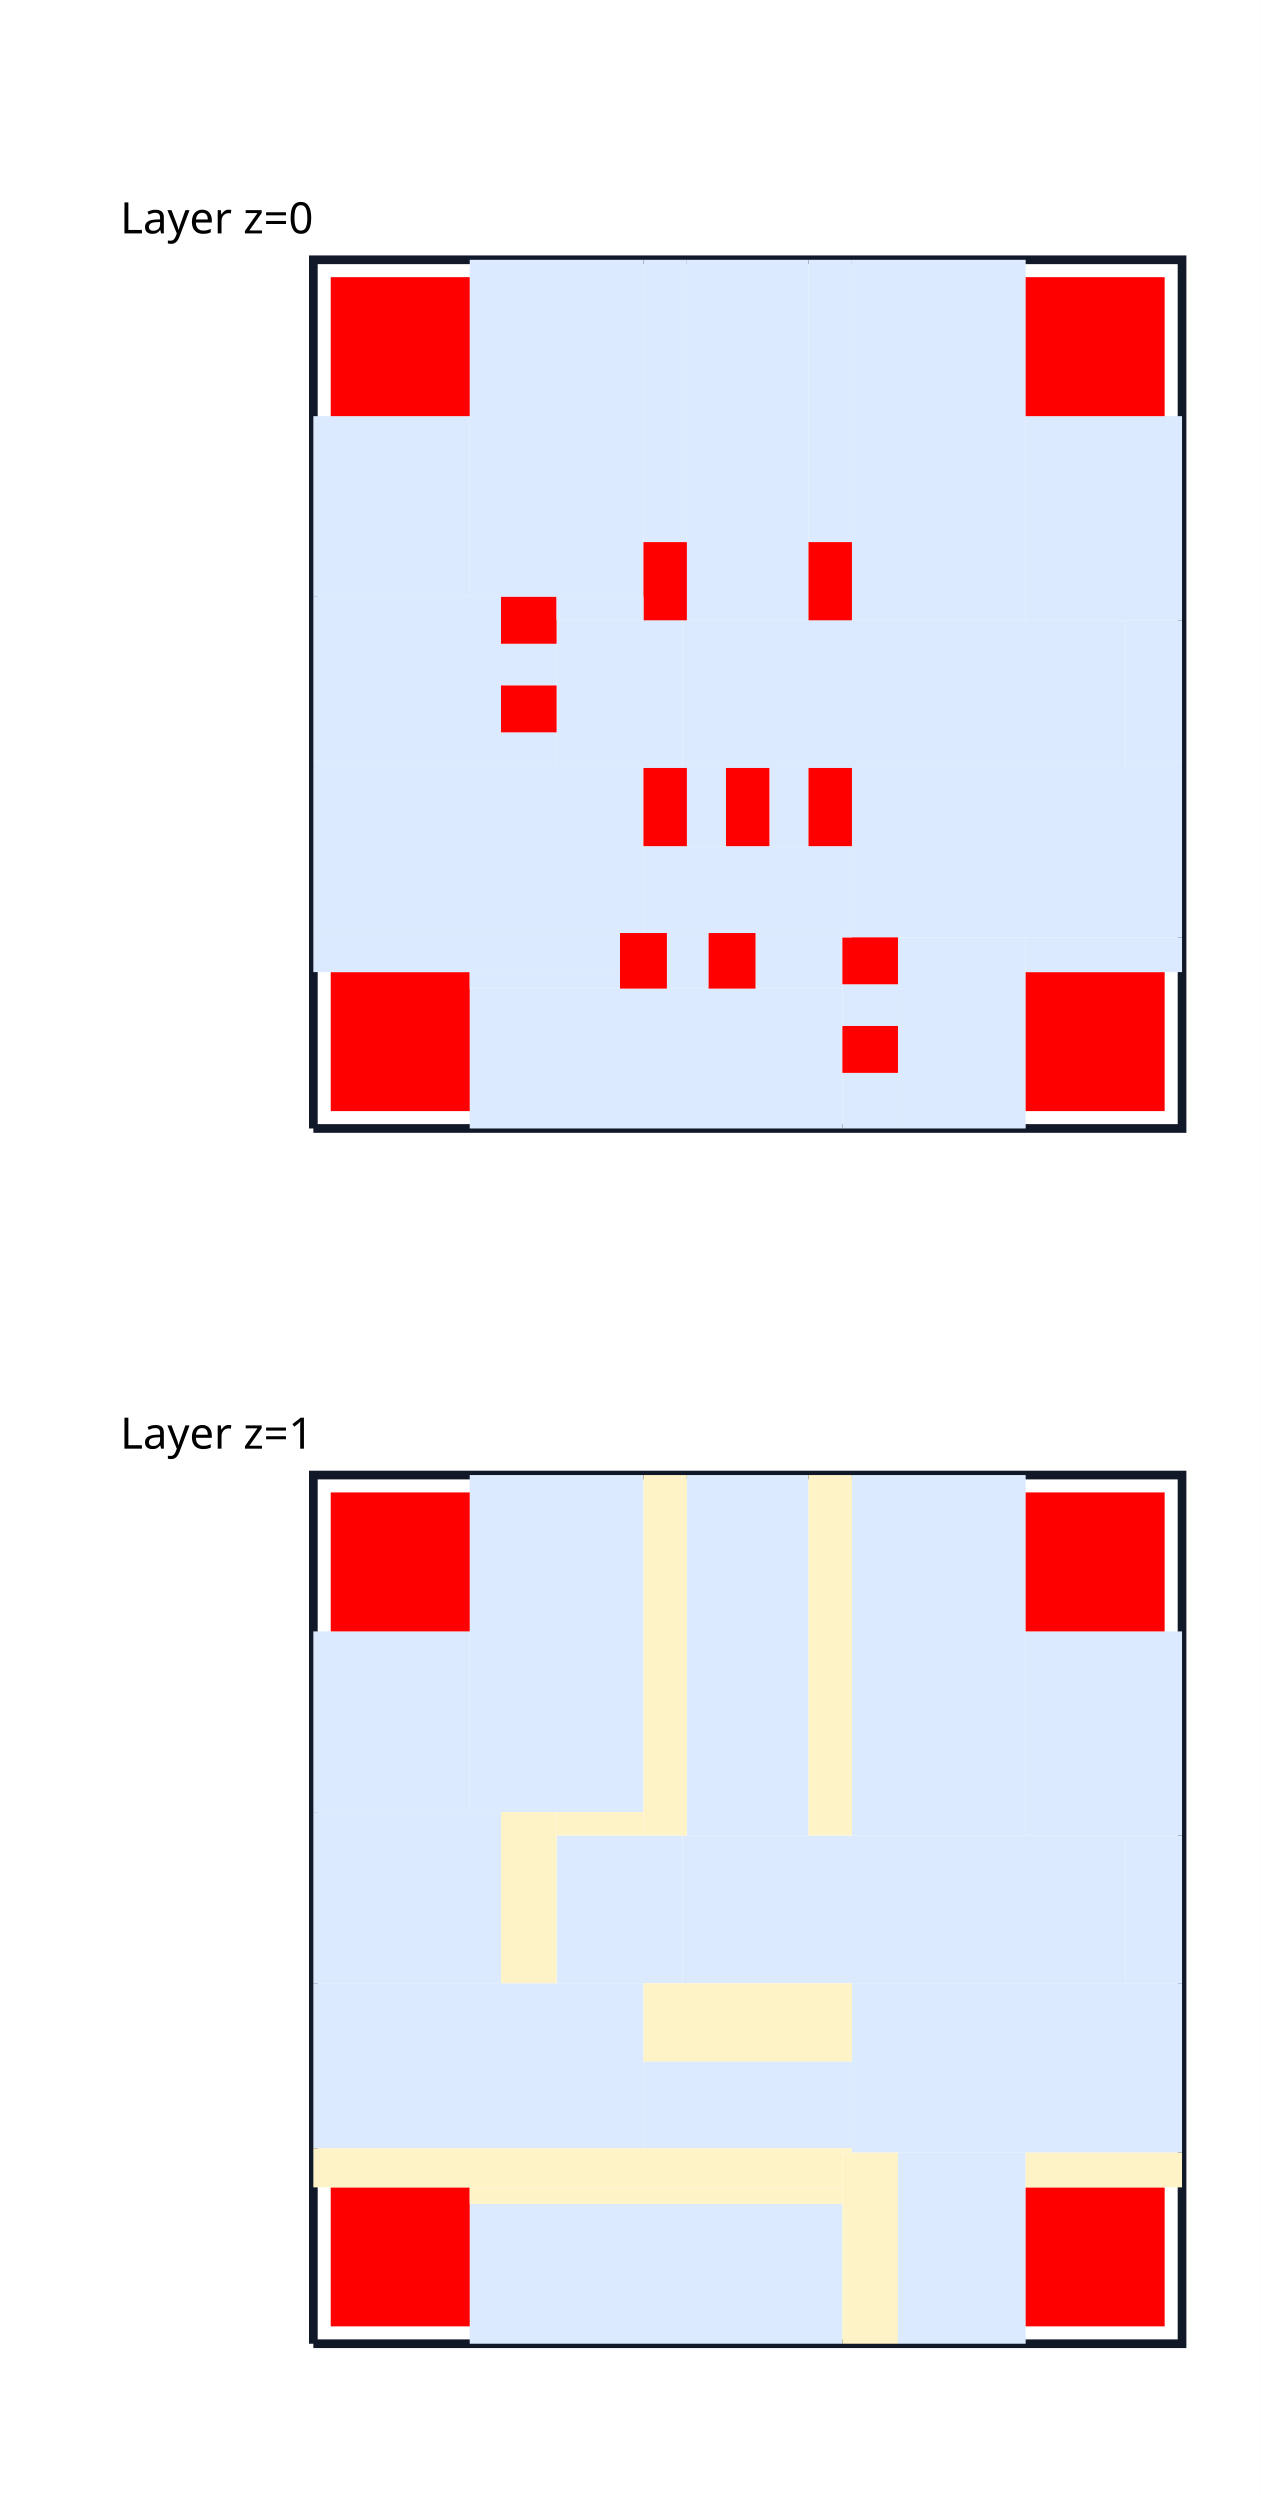
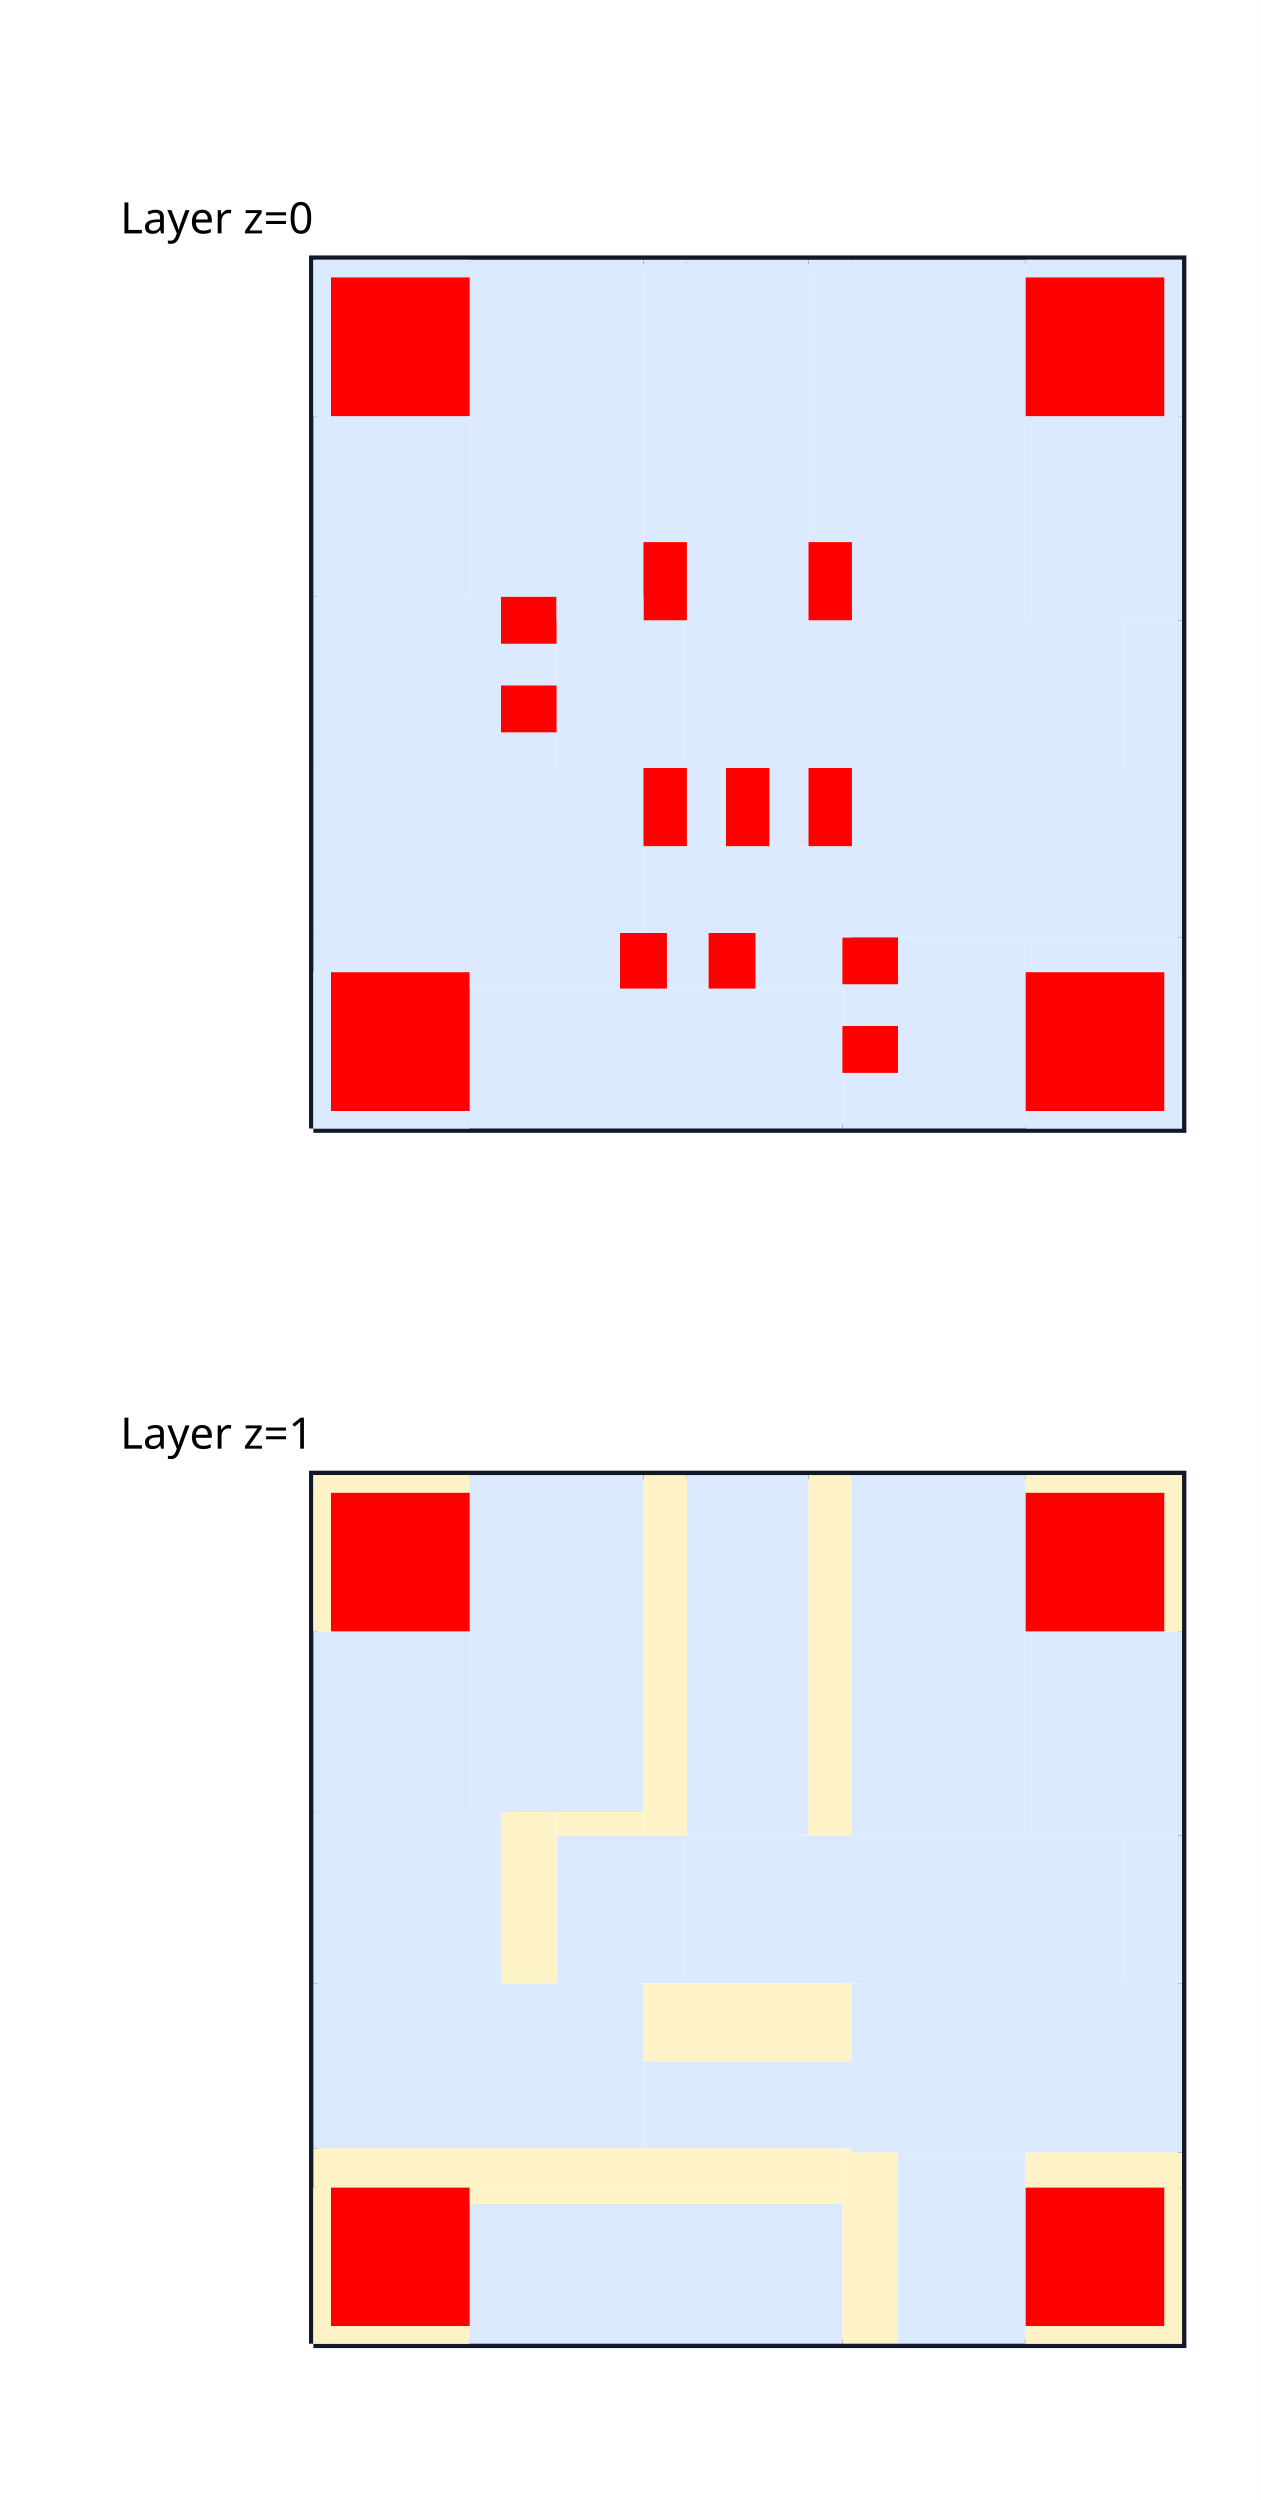
<svg xmlns="http://www.w3.org/2000/svg" width="640" height="1269" viewBox="0 0 640 1269">
  <rect width="100%" height="100%" fill="white" />
  <g>
    <polyline data-points="0,0 10,0 10,10 0,10 0,0" data-type="line" data-label="bounds" points="159.055,572.814 600,572.814 600,131.869 159.055,131.869 159.055,572.814" fill="none" stroke="#111827" stroke-width="4.409" />
  </g>
  <g>
    <polyline data-points="0,-13.989588958333332 10,-13.989588958333332 10,-3.989588958333332 0,-3.989588958333332 0,-13.989588958333332" data-type="line" data-label="bounds" points="159.055,1189.677 600,1189.677 600,748.733 159.055,748.733 159.055,1189.677" fill="none" stroke="#111827" stroke-width="4.409" />
  </g>
  <g>
    <rect data-type="rect" data-label="node" data-x="6.799999499999999" data-y="5" x="346.46" y="314.862" width="224.875" height="74.958" fill="#dbeafe" stroke="black" stroke-width="0.023" />
  </g>
  <g>
    <rect data-type="rect" data-label="node" data-x="3.525061" data-y="5" x="282.521" y="314.862" width="63.939" height="74.958" fill="#dbeafe" stroke="black" stroke-width="0.023" />
  </g>
  <g>
    <rect data-type="rect" data-label="node" data-x="5.0000005000000005" data-y="7.924986499999999" x="348.663" y="131.869" width="61.729" height="182.993" fill="#dbeafe" stroke="black" stroke-width="0.023" />
  </g>
  <g>
    <rect data-type="rect" data-label="node" data-x="1.9000205" data-y="3.2000279999999997" x="159.055" y="389.82" width="167.561" height="83.779" fill="#dbeafe" stroke="black" stroke-width="0.023" />
  </g>
  <g>
    <rect data-type="rect" data-label="node" data-x="2.8000204999999996" data-y="8.0599865" x="238.425" y="131.869" width="88.191" height="171.088" fill="#dbeafe" stroke="black" stroke-width="0.023" />
  </g>
  <g>
    <rect data-type="rect" data-label="node" data-x="8.0999795" data-y="3.1750279999999997" x="432.439" y="389.82" width="167.561" height="85.984" fill="#dbeafe" stroke="black" stroke-width="0.023" />
  </g>
  <g>
    <rect data-type="rect" data-label="node" data-x="7.1999794999999995" data-y="7.924986499999999" x="432.439" y="131.869" width="88.191" height="182.993" fill="#dbeafe" stroke="black" stroke-width="0.023" />
  </g>
  <g>
    <rect data-type="rect" data-label="node" data-x="5" data-y="2.750029" x="326.616" y="429.505" width="105.823" height="44.094" fill="#dbeafe" stroke="black" stroke-width="0.023" />
  </g>
  <g>
    <rect data-type="rect" data-label="node" data-x="1.0800205" data-y="5.135" x="159.055" y="302.957" width="95.246" height="86.864" fill="#dbeafe" stroke="black" stroke-width="0.023" />
  </g>
  <g>
    <rect data-type="rect" data-label="node" data-x="0.8999999999999999" data-y="7.1599865" x="159.055" y="211.239" width="79.37" height="91.718" fill="#dbeafe" stroke="black" stroke-width="0.023" />
  </g>
  <g>
    <rect data-type="rect" data-label="node" data-x="3.9450204999999996" data-y="0.8050145" x="238.425" y="501.82" width="189.167" height="70.993" fill="#dbeafe" stroke="black" stroke-width="0.023" />
  </g>
  <g>
    <rect data-type="rect" data-label="node" data-x="7.4650205" data-y="1.1000145" x="455.813" y="475.804" width="64.817" height="97.009" fill="#dbeafe" stroke="black" stroke-width="0.023" />
  </g>
  <g>
    <rect data-type="rect" data-label="node" data-x="9.1" data-y="7.024986499999999" x="520.63" y="211.239" width="79.37" height="103.623" fill="#dbeafe" stroke="black" stroke-width="0.023" />
  </g>
  <g>
    <rect data-type="rect" data-label="node" data-x="9.674958999999998" data-y="5" x="571.335" y="314.862" width="28.665" height="74.958" fill="#dbeafe" stroke="black" stroke-width="0.023" />
  </g>
  <g>
    <rect data-type="rect" data-label="node" data-x="1" data-y="1" x="167.874" y="493.444" width="70.551" height="70.551" fill="red" stroke="black" stroke-width="0.023" />
  </g>
  <g>
    <rect data-type="rect" data-label="node" data-x="1" data-y="9" x="167.874" y="140.688" width="70.551" height="70.551" fill="red" stroke="black" stroke-width="0.023" />
  </g>
  <g>
    <rect data-type="rect" data-label="node" data-x="9" data-y="9" x="520.63" y="140.688" width="70.551" height="70.551" fill="red" stroke="black" stroke-width="0.023" />
  </g>
  <g>
    <rect data-type="rect" data-label="node" data-x="9" data-y="1" x="520.63" y="493.444" width="70.551" height="70.551" fill="red" stroke="black" stroke-width="0.023" />
  </g>
  <g>
    <rect data-type="rect" data-label="node" data-x="1.7650204999999999" data-y="2.0250144999999997" x="159.055" y="473.6" width="155.655" height="19.844" fill="#dbeafe" stroke="black" stroke-width="0.023" />
  </g>
  <g>
    <rect data-type="rect" data-label="node" data-x="2.480041" data-y="4.3549999999999995" x="254.301" y="371.744" width="28.22" height="18.076" fill="#dbeafe" stroke="black" stroke-width="0.023" />
  </g>
  <g>
    <rect data-type="rect" data-label="node" data-x="2.480041" data-y="5.339972999999999" x="254.301" y="326.768" width="28.22" height="21.165" fill="#dbeafe" stroke="black" stroke-width="0.023" />
  </g>
  <g>
    <rect data-type="rect" data-label="node" data-x="4.310041" data-y="1.930029" x="338.521" y="473.6" width="21.165" height="28.22" fill="#dbeafe" stroke="black" stroke-width="0.023" />
  </g>
  <g>
    <rect data-type="rect" data-label="node" data-x="4.0500405" data-y="8.3749855" x="326.616" y="131.869" width="22.047" height="143.308" fill="#dbeafe" stroke="black" stroke-width="0.023" />
  </g>
  <g>
    <rect data-type="rect" data-label="node" data-x="4.5250205" data-y="3.7000279999999997" x="348.663" y="389.82" width="19.841" height="39.685" fill="#dbeafe" stroke="black" stroke-width="0.023" />
  </g>
  <g>
    <rect data-type="rect" data-label="node" data-x="5.4749795" data-y="3.7000279999999997" x="390.551" y="389.82" width="19.841" height="39.685" fill="#dbeafe" stroke="black" stroke-width="0.023" />
  </g>
  <g>
    <rect data-type="rect" data-label="node" data-x="5.590040999999999" data-y="1.930029" x="383.498" y="473.6" width="44.094" height="28.22" fill="#dbeafe" stroke="black" stroke-width="0.023" />
  </g>
  <g>
    <rect data-type="rect" data-label="node" data-x="6.410041" data-y="0.3200145" x="427.592" y="544.592" width="28.22" height="28.222" fill="#dbeafe" stroke="black" stroke-width="0.023" />
  </g>
  <g>
    <rect data-type="rect" data-label="node" data-x="5.94996" data-y="8.3749855" x="410.392" y="131.869" width="22.047" height="143.308" fill="#dbeafe" stroke="black" stroke-width="0.023" />
  </g>
  <g>
    <rect data-type="rect" data-label="node" data-x="6.410041" data-y="1.420029" x="427.592" y="499.615" width="28.22" height="21.165" fill="#dbeafe" stroke="black" stroke-width="0.023" />
  </g>
  <g>
    <rect data-type="rect" data-label="node" data-x="9.1" data-y="2.0000145" x="520.63" y="475.804" width="79.37" height="17.639" fill="#dbeafe" stroke="black" stroke-width="0.023" />
  </g>
  <g>
    <rect data-type="rect" data-label="node" data-x="4.050040000000138" data-y="3.7000280000000316" x="326.616" y="389.82" width="22.047" height="39.685" fill="red" stroke="black" stroke-width="0.023" />
  </g>
  <g>
    <rect data-type="rect" data-label="node" data-x="4.999999999999943" data-y="3.7000280000000316" x="368.504" y="389.82" width="22.047" height="39.685" fill="red" stroke="black" stroke-width="0.023" />
  </g>
  <g>
    <rect data-type="rect" data-label="node" data-x="5.949959999999862" data-y="3.7000280000000316" x="410.392" y="389.82" width="22.047" height="39.685" fill="red" stroke="black" stroke-width="0.023" />
  </g>
  <g>
    <rect data-type="rect" data-label="node" data-x="5.949959999999862" data-y="6.299971999999968" x="410.392" y="275.177" width="22.047" height="39.685" fill="red" stroke="black" stroke-width="0.023" />
  </g>
  <g>
    <rect data-type="rect" data-label="node" data-x="4.050040000000138" data-y="6.299971999999968" x="326.616" y="275.177" width="22.047" height="39.685" fill="red" stroke="black" stroke-width="0.023" />
  </g>
  <g>
    <rect data-type="rect" data-label="node" data-x="2.480040500000138" data-y="5.849972899999967" x="254.301" y="302.957" width="28.22" height="23.811" fill="red" stroke="black" stroke-width="0.023" />
  </g>
  <g>
    <rect data-type="rect" data-label="node" data-x="2.480040500000138" data-y="4.829972899999968" x="254.301" y="347.933" width="28.22" height="23.811" fill="red" stroke="black" stroke-width="0.023" />
  </g>
  <g>
    <rect data-type="rect" data-label="node" data-x="3.8000405000001383" data-y="1.9300289000000315" x="314.71" y="473.6" width="23.811" height="28.22" fill="red" stroke="black" stroke-width="0.023" />
  </g>
  <g>
    <rect data-type="rect" data-label="node" data-x="4.820040500000138" data-y="1.9300289000000315" x="359.687" y="473.6" width="23.811" height="28.22" fill="red" stroke="black" stroke-width="0.023" />
  </g>
  <g>
    <rect data-type="rect" data-label="node" data-x="6.410040500000138" data-y="0.9100289000000319" x="427.592" y="520.781" width="28.22" height="23.811" fill="red" stroke="black" stroke-width="0.023" />
  </g>
  <g>
    <rect data-type="rect" data-label="node" data-x="6.410040500000138" data-y="1.9300289000000315" x="427.592" y="475.804" width="28.22" height="23.811" fill="red" stroke="black" stroke-width="0.023" />
  </g>
  <g>
    <rect data-type="rect" data-label="node" data-x="3.300040750000069" data-y="5.984973" x="282.521" y="302.957" width="44.094" height="11.906" fill="#dbeafe" stroke="black" stroke-width="0.023" />
  </g>
  <g>
+     <rect data-type="rect" data-label="node" data-x="0.9000000005" data-y="9.8999999995" x="159.055" y="131.869" width="79.37" height="8.819" fill="#dbeafe" stroke="black" stroke-width="0.023" />
+   </g>
+   <g>
    <rect data-type="rect" data-label="node" data-x="6.145" data-y="2.225029" x="427.592" y="473.6" width="4.847" height="2.205" fill="#dbeafe" stroke="black" stroke-width="0.023" />
  </g>
  <g>
+     <rect data-type="rect" data-label="node" data-x="9.0999999995" data-y="9.8999999995" x="520.63" y="131.869" width="79.37" height="8.819" fill="#dbeafe" stroke="black" stroke-width="0.023" />
+   </g>
+   <g>
+     <rect data-type="rect" data-label="node" data-x="0.10000000049999998" data-y="9.0999999995" x="159.055" y="131.869" width="8.819" height="79.37" fill="#dbeafe" stroke="black" stroke-width="0.023" />
+   </g>
+   <g>
+     <rect data-type="rect" data-label="node" data-x="0.9000000005" data-y="0.10000000049999998" x="159.055" y="563.995" width="79.37" height="8.819" fill="#dbeafe" stroke="black" stroke-width="0.023" />
+   </g>
+   <g>
    <rect data-type="rect" data-label="node" data-x="2.6650202500000693" data-y="1.7050144999999999" x="238.425" y="493.444" width="76.285" height="8.377" fill="#dbeafe" stroke="black" stroke-width="0.023" />
  </g>
  <g>
+     <rect data-type="rect" data-label="node" data-x="9.0999999995" data-y="0.10000000049999998" x="520.63" y="563.995" width="79.37" height="8.819" fill="#dbeafe" stroke="black" stroke-width="0.023" />
+   </g>
+   <g>
+     <rect data-type="rect" data-label="node" data-x="9.8999999995" data-y="9.0999999995" x="591.181" y="131.869" width="8.819" height="79.37" fill="#dbeafe" stroke="black" stroke-width="0.023" />
+   </g>
+   <g>
+     <rect data-type="rect" data-label="node" data-x="0.10000000049999998" data-y="0.9000000005" x="159.055" y="493.444" width="8.819" height="79.37" fill="#dbeafe" stroke="black" stroke-width="0.023" />
+   </g>
+   <g>
+     <rect data-type="rect" data-label="node" data-x="9.8999999995" data-y="0.9000000005" x="591.181" y="493.444" width="8.819" height="79.37" fill="#dbeafe" stroke="black" stroke-width="0.023" />
+   </g>
+   <g>
+     <rect data-type="rect" data-label="node" data-x="0.10000000049999998" data-y="1" x="159.055" y="493.444" width="8.819" height="70.551" fill="#dbeafe" stroke="black" stroke-width="0.023" />
+   </g>
+   <g>
+     <rect data-type="rect" data-label="node" data-x="1" data-y="0.10000000049999998" x="167.874" y="563.995" width="70.551" height="8.819" fill="#dbeafe" stroke="black" stroke-width="0.023" />
+   </g>
+   <g>
+     <rect data-type="rect" data-label="node" data-x="0.10000000049999998" data-y="9" x="159.055" y="140.688" width="8.819" height="70.551" fill="#dbeafe" stroke="black" stroke-width="0.023" />
+   </g>
+   <g>
+     <rect data-type="rect" data-label="node" data-x="1" data-y="9.8999999995" x="167.874" y="131.869" width="70.551" height="8.819" fill="#dbeafe" stroke="black" stroke-width="0.023" />
+   </g>
+   <g>
+     <rect data-type="rect" data-label="node" data-x="9.8999999995" data-y="9" x="591.181" y="140.688" width="8.819" height="70.551" fill="#dbeafe" stroke="black" stroke-width="0.023" />
+   </g>
+   <g>
+     <rect data-type="rect" data-label="node" data-x="9" data-y="9.8999999995" x="520.63" y="131.869" width="70.551" height="8.819" fill="#dbeafe" stroke="black" stroke-width="0.023" />
+   </g>
+   <g>
+     <rect data-type="rect" data-label="node" data-x="9.8999999995" data-y="1" x="591.181" y="493.444" width="8.819" height="70.551" fill="#dbeafe" stroke="black" stroke-width="0.023" />
+   </g>
+   <g>
+     <rect data-type="rect" data-label="node" data-x="9" data-y="0.10000000049999998" x="520.63" y="563.995" width="70.551" height="8.819" fill="#dbeafe" stroke="black" stroke-width="0.023" />
+   </g>
+   <g>
    <rect data-type="rect" data-label="node" data-x="6.799999499999999" data-y="-8.989588958333332" x="346.46" y="931.726" width="224.875" height="74.958" fill="#dbeafe" stroke="black" stroke-width="0.023" />
  </g>
  <g>
    <rect data-type="rect" data-label="node" data-x="3.525061" data-y="-8.989588958333332" x="282.521" y="931.726" width="63.939" height="74.958" fill="#dbeafe" stroke="black" stroke-width="0.023" />
  </g>
  <g>
    <rect data-type="rect" data-label="node" data-x="5.0000005000000005" data-y="-6.064602458333333" x="348.663" y="748.733" width="61.729" height="182.993" fill="#dbeafe" stroke="black" stroke-width="0.023" />
  </g>
  <g>
    <rect data-type="rect" data-label="node" data-x="1.9000205" data-y="-10.789560958333333" x="159.055" y="1006.684" width="167.561" height="83.779" fill="#dbeafe" stroke="black" stroke-width="0.023" />
  </g>
  <g>
    <rect data-type="rect" data-label="node" data-x="2.8000204999999996" data-y="-5.929602458333331" x="238.425" y="748.733" width="88.191" height="171.088" fill="#dbeafe" stroke="black" stroke-width="0.023" />
  </g>
  <g>
    <rect data-type="rect" data-label="node" data-x="8.0999795" data-y="-10.814560958333333" x="432.439" y="1006.684" width="167.561" height="85.984" fill="#dbeafe" stroke="black" stroke-width="0.023" />
  </g>
  <g>
    <rect data-type="rect" data-label="node" data-x="7.1999794999999995" data-y="-6.064602458333333" x="432.439" y="748.733" width="88.191" height="182.993" fill="#dbeafe" stroke="black" stroke-width="0.023" />
  </g>
  <g>
    <rect data-type="rect" data-label="node" data-x="5" data-y="-11.239559958333333" x="326.616" y="1046.369" width="105.823" height="44.094" fill="#dbeafe" stroke="black" stroke-width="0.023" />
  </g>
  <g>
    <rect data-type="rect" data-label="node" data-x="1.0800205" data-y="-8.854588958333332" x="159.055" y="919.82" width="95.246" height="86.864" fill="#dbeafe" stroke="black" stroke-width="0.023" />
  </g>
  <g>
    <rect data-type="rect" data-label="node" data-x="0.8999999999999999" data-y="-6.829602458333333" x="159.055" y="828.103" width="79.37" height="91.718" fill="#dbeafe" stroke="black" stroke-width="0.023" />
  </g>
  <g>
    <rect data-type="rect" data-label="node" data-x="3.9450204999999996" data-y="-13.184574458333332" x="238.425" y="1118.684" width="189.167" height="70.993" fill="#dbeafe" stroke="black" stroke-width="0.023" />
  </g>
  <g>
    <rect data-type="rect" data-label="node" data-x="7.4650205" data-y="-12.889574458333332" x="455.813" y="1092.668" width="64.817" height="97.009" fill="#dbeafe" stroke="black" stroke-width="0.023" />
  </g>
  <g>
    <rect data-type="rect" data-label="node" data-x="9.1" data-y="-6.964602458333333" x="520.63" y="828.103" width="79.37" height="103.623" fill="#dbeafe" stroke="black" stroke-width="0.023" />
  </g>
  <g>
    <rect data-type="rect" data-label="node" data-x="9.674958999999998" data-y="-8.989588958333332" x="571.335" y="931.726" width="28.665" height="74.958" fill="#dbeafe" stroke="black" stroke-width="0.023" />
  </g>
  <g>
    <rect data-type="rect" data-label="node" data-x="1" data-y="-12.989588958333332" x="167.874" y="1110.307" width="70.551" height="70.551" fill="red" stroke="black" stroke-width="0.023" />
  </g>
  <g>
    <rect data-type="rect" data-label="node" data-x="1" data-y="-4.989588958333332" x="167.874" y="757.551" width="70.551" height="70.551" fill="red" stroke="black" stroke-width="0.023" />
  </g>
  <g>
    <rect data-type="rect" data-label="node" data-x="9" data-y="-4.989588958333332" x="520.63" y="757.551" width="70.551" height="70.551" fill="red" stroke="black" stroke-width="0.023" />
  </g>
  <g>
    <rect data-type="rect" data-label="node" data-x="9" data-y="-12.989588958333332" x="520.63" y="1110.307" width="70.551" height="70.551" fill="red" stroke="black" stroke-width="0.023" />
  </g>
  <g>
    <rect data-type="rect" data-label="node" data-x="4.0500405" data-y="-6.064602458333333" x="326.616" y="748.733" width="22.047" height="182.993" fill="#fef3c7" stroke="black" stroke-width="0.023" />
  </g>
  <g>
    <rect data-type="rect" data-label="node" data-x="5.94996" data-y="-6.064602458333333" x="410.392" y="748.733" width="22.047" height="182.993" fill="#fef3c7" stroke="black" stroke-width="0.023" />
  </g>
  <g>
    <rect data-type="rect" data-label="node" data-x="5" data-y="-10.289560958333333" x="326.616" y="1006.684" width="105.823" height="39.685" fill="#fef3c7" stroke="black" stroke-width="0.023" />
  </g>
  <g>
    <rect data-type="rect" data-label="node" data-x="9.1" data-y="-11.989574458333333" x="520.63" y="1092.668" width="79.37" height="17.639" fill="#fef3c7" stroke="black" stroke-width="0.023" />
  </g>
  <g>
    <rect data-type="rect" data-label="node" data-x="2.480041" data-y="-8.854588958333332" x="254.301" y="919.82" width="28.22" height="86.864" fill="#fef3c7" stroke="black" stroke-width="0.023" />
  </g>
  <g>
    <rect data-type="rect" data-label="node" data-x="6.410041" data-y="-12.889574458333332" x="427.592" y="1092.668" width="28.22" height="97.009" fill="#fef3c7" stroke="black" stroke-width="0.023" />
  </g>
  <g>
    <rect data-type="rect" data-label="node" data-x="3.0450204999999997" data-y="-11.964574458333333" x="159.055" y="1090.464" width="268.537" height="19.844" fill="#fef3c7" stroke="black" stroke-width="0.023" />
  </g>
  <g>
    <rect data-type="rect" data-label="node" data-x="3.300041" data-y="-8.004615958333332" x="282.521" y="919.82" width="44.094" height="11.906" fill="#fef3c7" stroke="black" stroke-width="0.023" />
  </g>
  <g>
+     <rect data-type="rect" data-label="node" data-x="0.9000000005" data-y="-4.089588958833332" x="159.055" y="748.733" width="79.37" height="8.819" fill="#fef3c7" stroke="black" stroke-width="0.023" />
+   </g>
+   <g>
    <rect data-type="rect" data-label="node" data-x="6.145" data-y="-11.764559958333333" x="427.592" y="1090.464" width="4.847" height="2.205" fill="#fef3c7" stroke="black" stroke-width="0.023" />
  </g>
  <g>
+     <rect data-type="rect" data-label="node" data-x="9.0999999995" data-y="-4.089588958833332" x="520.63" y="748.733" width="79.37" height="8.819" fill="#fef3c7" stroke="black" stroke-width="0.023" />
+   </g>
+   <g>
+     <rect data-type="rect" data-label="node" data-x="0.10000000049999998" data-y="-4.8895889588333326" x="159.055" y="748.733" width="8.819" height="79.37" fill="#fef3c7" stroke="black" stroke-width="0.023" />
+   </g>
+   <g>
+     <rect data-type="rect" data-label="node" data-x="0.9000000005" data-y="-13.889588957833332" x="159.055" y="1180.858" width="79.37" height="8.819" fill="#fef3c7" stroke="black" stroke-width="0.023" />
+   </g>
+   <g>
    <rect data-type="rect" data-label="node" data-x="3.9450204999999996" data-y="-12.284574458333331" x="238.425" y="1110.307" width="189.167" height="8.377" fill="#fef3c7" stroke="black" stroke-width="0.023" />
+   </g>
+   <g>
+     <rect data-type="rect" data-label="node" data-x="9.0999999995" data-y="-13.889588957833332" x="520.63" y="1180.858" width="79.37" height="8.819" fill="#fef3c7" stroke="black" stroke-width="0.023" />
+   </g>
+   <g>
+     <rect data-type="rect" data-label="node" data-x="9.8999999995" data-y="-4.8895889588333326" x="591.181" y="748.733" width="8.819" height="79.37" fill="#fef3c7" stroke="black" stroke-width="0.023" />
+   </g>
+   <g>
+     <rect data-type="rect" data-label="node" data-x="9.8999999995" data-y="-13.089588957833332" x="591.181" y="1110.307" width="8.819" height="79.37" fill="#fef3c7" stroke="black" stroke-width="0.023" />
+   </g>
+   <g>
+     <rect data-type="rect" data-label="node" data-x="0.10000000049999998" data-y="-13.089588957833332" x="159.055" y="1110.307" width="8.819" height="79.37" fill="#fef3c7" stroke="black" stroke-width="0.023" />
+   </g>
+   <g>
+     <rect data-type="rect" data-label="node" data-x="0.10000000049999998" data-y="-12.989588958333332" x="159.055" y="1110.307" width="8.819" height="70.551" fill="#fef3c7" stroke="black" stroke-width="0.023" />
+   </g>
+   <g>
+     <rect data-type="rect" data-label="node" data-x="1" data-y="-13.889588957833332" x="167.874" y="1180.858" width="70.551" height="8.819" fill="#fef3c7" stroke="black" stroke-width="0.023" />
+   </g>
+   <g>
+     <rect data-type="rect" data-label="node" data-x="0.10000000049999998" data-y="-4.989588958333332" x="159.055" y="757.551" width="8.819" height="70.551" fill="#fef3c7" stroke="black" stroke-width="0.023" />
+   </g>
+   <g>
+     <rect data-type="rect" data-label="node" data-x="1" data-y="-4.089588958833332" x="167.874" y="748.733" width="70.551" height="8.819" fill="#fef3c7" stroke="black" stroke-width="0.023" />
+   </g>
+   <g>
+     <rect data-type="rect" data-label="node" data-x="9.8999999995" data-y="-4.989588958333332" x="591.181" y="757.551" width="8.819" height="70.551" fill="#fef3c7" stroke="black" stroke-width="0.023" />
+   </g>
+   <g>
+     <rect data-type="rect" data-label="node" data-x="9" data-y="-4.089588958833332" x="520.63" y="748.733" width="70.551" height="8.819" fill="#fef3c7" stroke="black" stroke-width="0.023" />
+   </g>
+   <g>
+     <rect data-type="rect" data-label="node" data-x="9.8999999995" data-y="-12.989588958333332" x="591.181" y="1110.307" width="8.819" height="70.551" fill="#fef3c7" stroke="black" stroke-width="0.023" />
+   </g>
+   <g>
+     <rect data-type="rect" data-label="node" data-x="9" data-y="-13.889588957833332" x="520.63" y="1180.858" width="70.551" height="8.819" fill="#fef3c7" stroke="black" stroke-width="0.023" />
  </g>
  <text data-type="text" data-label="Layer z=0" data-x="0" data-y="10.691671166666666" x="159.055" y="101.37" fill="black" font-size="22.047" font-family="sans-serif" text-anchor="end" dominant-baseline="text-before-edge">Layer z=0</text>
  <text data-type="text" data-label="Layer z=1" data-x="0" data-y="-3.2979177916666664" x="159.055" y="718.234" fill="black" font-size="22.047" font-family="sans-serif" text-anchor="end" dominant-baseline="text-before-edge">Layer z=1</text>
  <g id="crosshair" style="display: none">
    <line id="crosshair-h" y1="0" y2="1269" stroke="#666" stroke-width="0.5" />
    <line id="crosshair-v" x1="0" x2="640" stroke="#666" stroke-width="0.5" />
    <text id="coordinates" font-family="monospace" font-size="12" fill="#666" />
  </g>
</svg>
